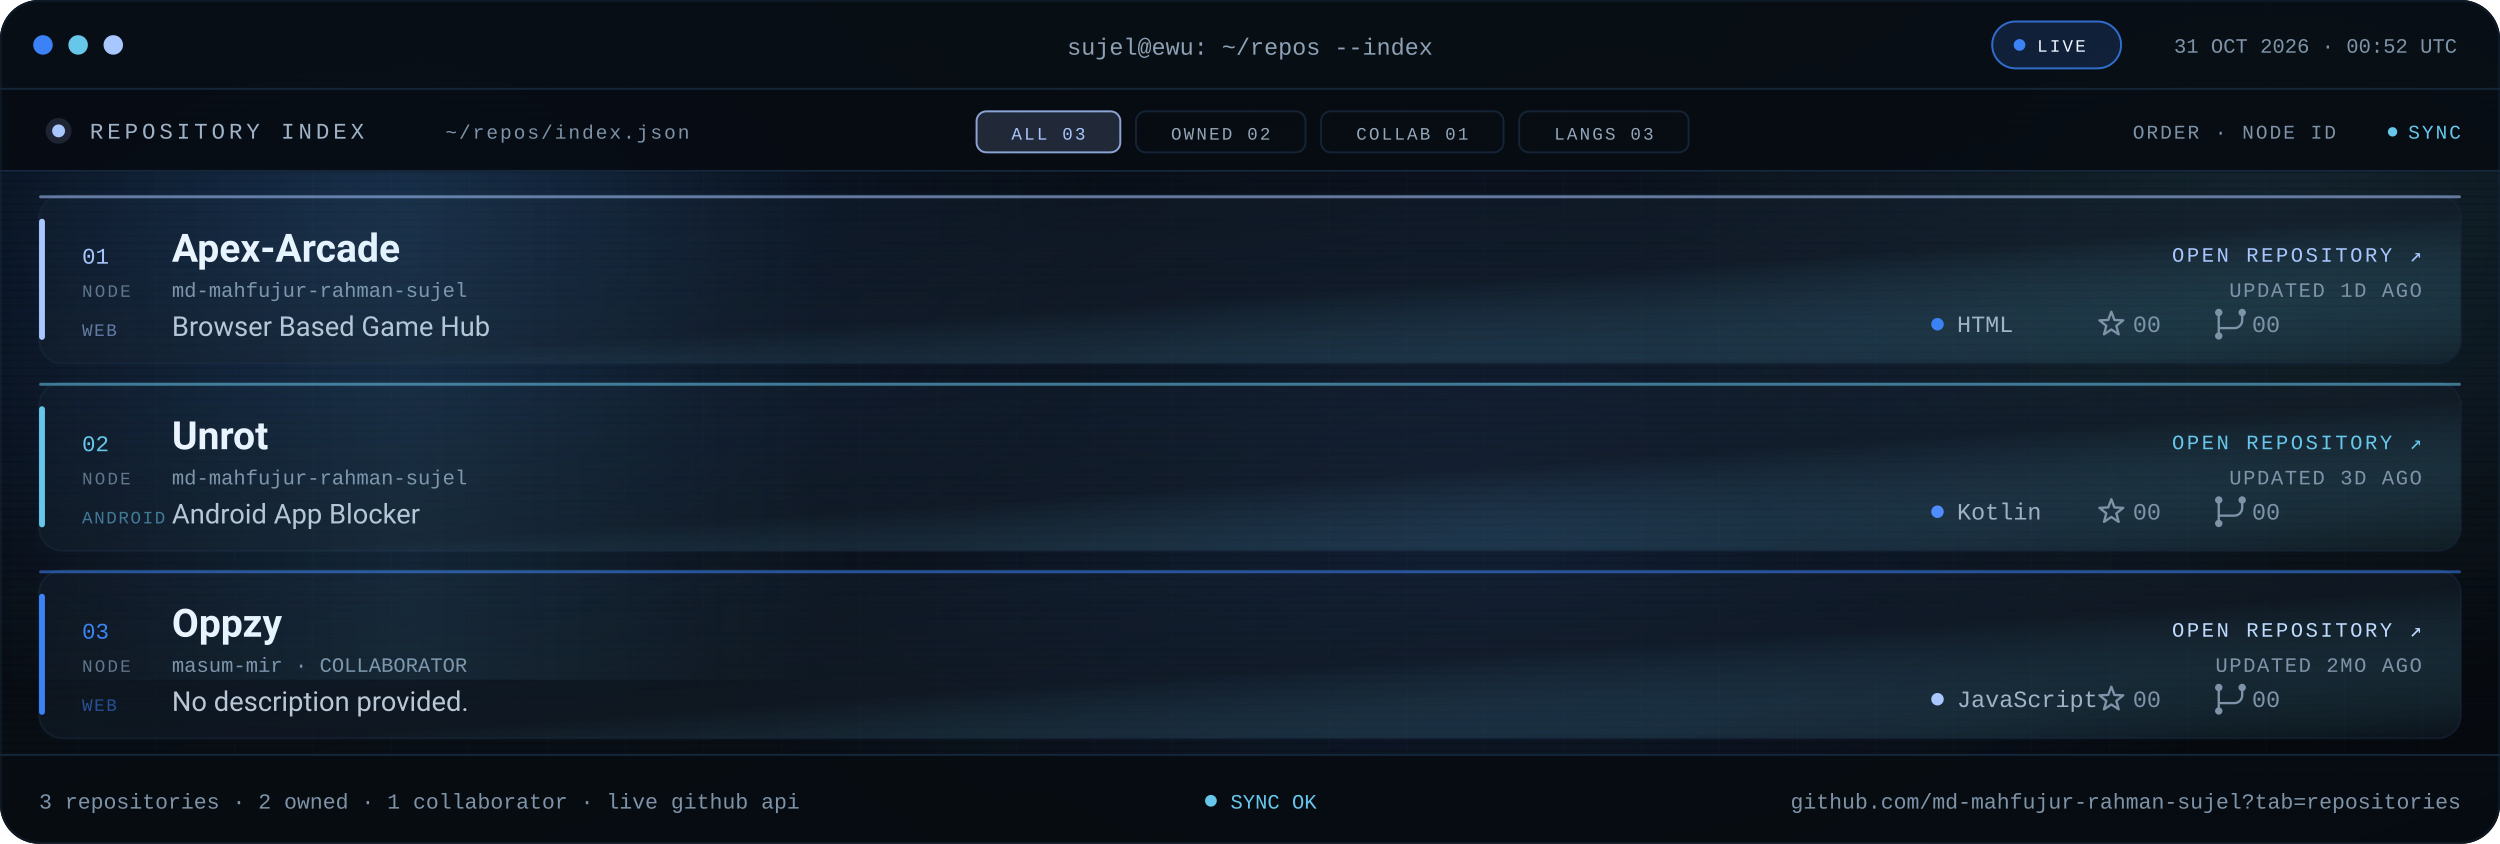
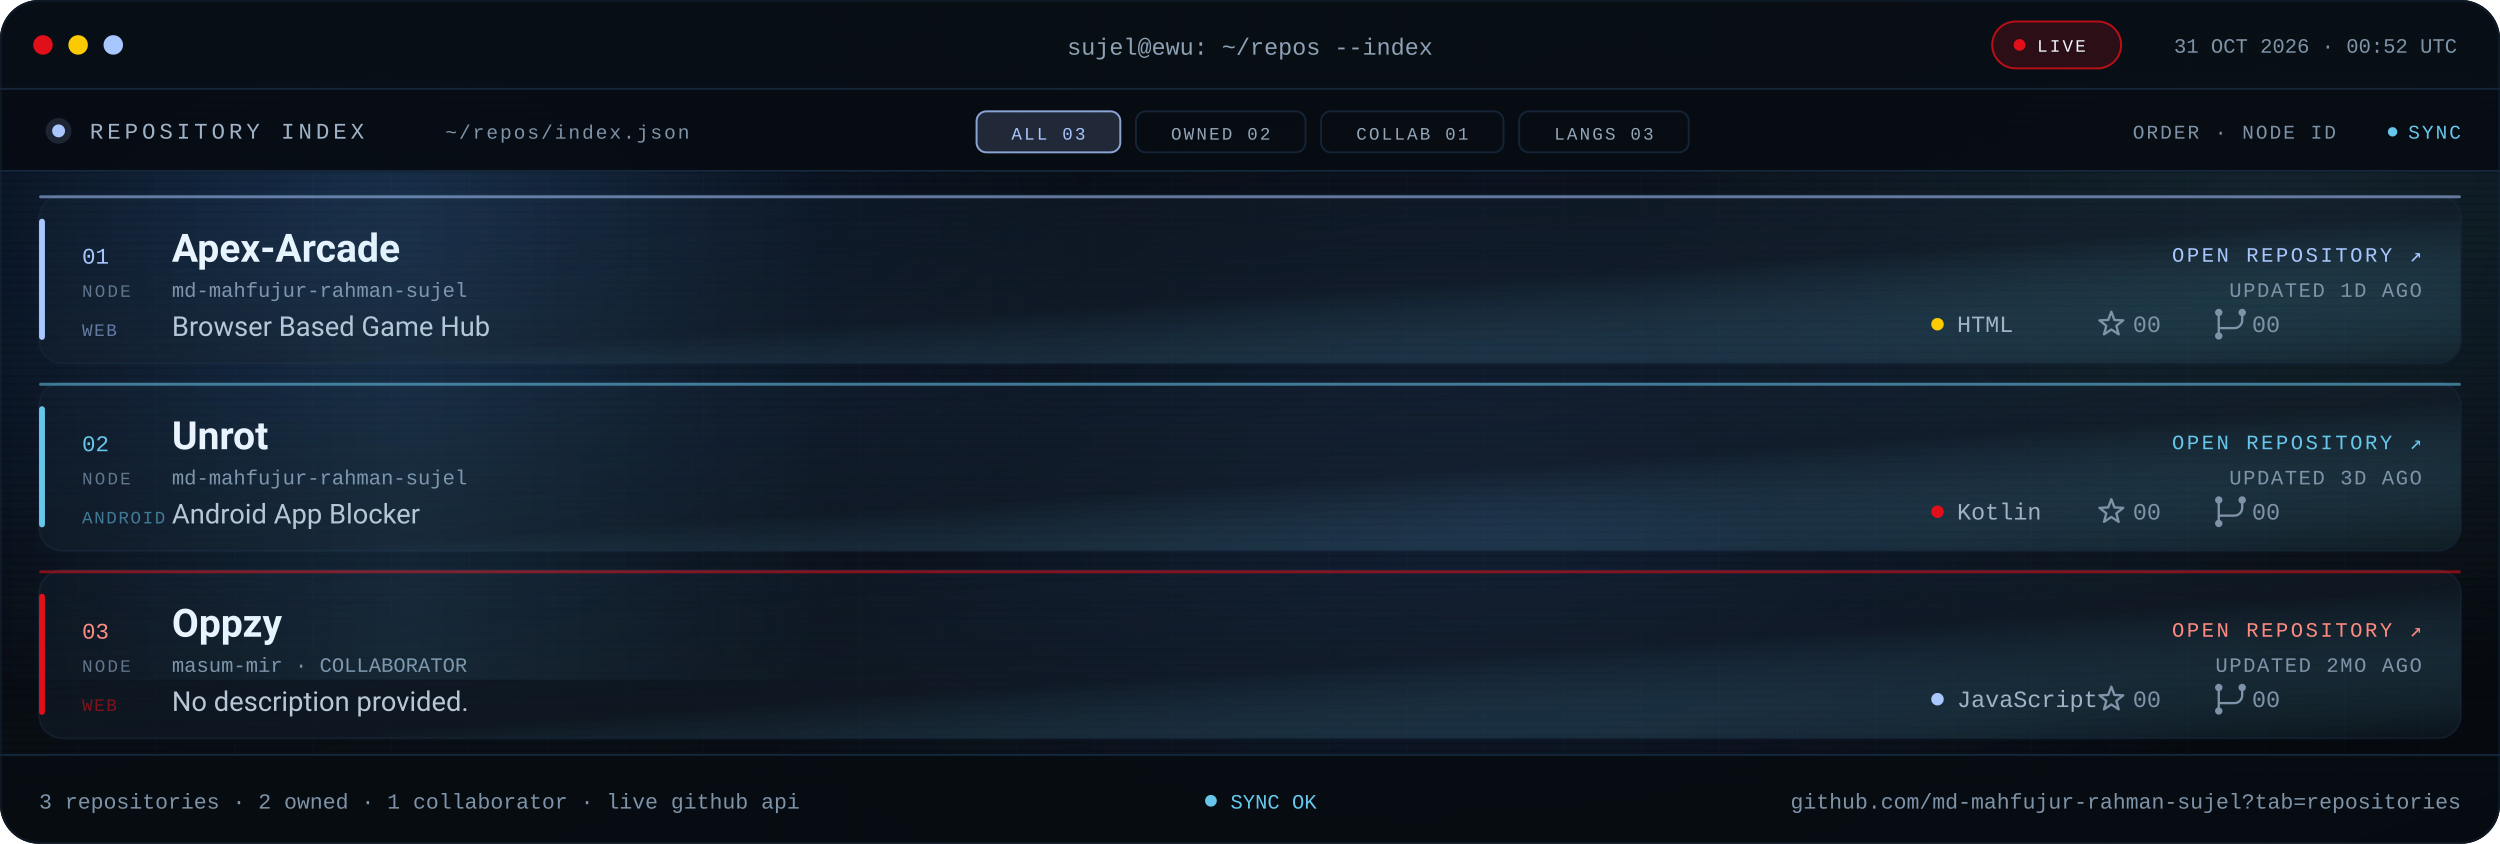
<svg xmlns="http://www.w3.org/2000/svg" viewBox="0 0 1280 432" role="img" aria-label="Repository index for md-mahfujur-rahman-sujel: Apex Arcade, Unrot, Oppzy">
  <defs>
    <linearGradient id="bg" x1="0" y1="0" x2="1" y2="1">
      <stop offset="0" stop-color="#05080D" />
      <stop offset=".55" stop-color="#090F16" />
      <stop offset="1" stop-color="#05080D" />
    </linearGradient>
    <linearGradient id="glass" x1="0" y1="0" x2="1" y2="1">
      <stop offset="0" stop-color="#16263A" stop-opacity=".24" />
      <stop offset=".55" stop-color="#141F2C" stop-opacity=".5" />
      <stop offset="1" stop-color="#67C7EB" stop-opacity=".05" />
    </linearGradient>
    <linearGradient id="scanline" x1="0" x2="1">
      <stop offset="0" stop-color="#67C7EB" stop-opacity="0" />
      <stop offset=".5" stop-color="#67C7EB" stop-opacity=".09" />
      <stop offset="1" stop-color="#67C7EB" stop-opacity="0" />
    </linearGradient>
    <radialGradient id="bloomBlue">
      <stop offset="0" stop-color="#3B82F6" stop-opacity=".2" />
      <stop offset="1" stop-color="#3B82F6" stop-opacity="0" />
    </radialGradient>
    <radialGradient id="bloomMid">
      <stop offset="0" stop-color="#4F8DFF" stop-opacity=".14" />
      <stop offset="1" stop-color="#4F8DFF" stop-opacity="0" />
    </radialGradient>
    <radialGradient id="bloomCyan">
      <stop offset="0" stop-color="#67C7EB" stop-opacity=".12" />
      <stop offset="1" stop-color="#67C7EB" stop-opacity="0" />
    </radialGradient>
    <pattern id="grid" width="40" height="40" patternUnits="userSpaceOnUse">
      <path d="M40 0H0V40" fill="none" stroke="#16263A" stroke-opacity=".14" />
    </pattern>
    <pattern id="scan" width="6" height="4" patternUnits="userSpaceOnUse">
      <rect width="6" height="1" fill="#000000" opacity=".14" />
    </pattern>
    <clipPath id="win">
      <rect width="1280" height="432" rx="20" />
    </clipPath>
    <clipPath id="body">
      <rect x="0" y="88" width="1280" height="298" />
    </clipPath>
    <style>
.s{font-family:'Segoe UI',system-ui,-apple-system,Roboto,Helvetica,Arial,sans-serif}
.m{font-family:ui-monospace,SFMono-Regular,Menlo,Consolas,'Liberation Mono',monospace}
.pulse{animation:pulse 2.2s ease-in-out infinite}
@keyframes pulse{50%{opacity:.25}}
.rise{animation:rise .7s cubic-bezier(.2,.7,.2,1) both}
@keyframes rise{from{opacity:0;transform:translateY(10px)}}
.sweep{animation:sweep 8s linear infinite}
@keyframes sweep{from{transform:translateX(-420px)}to{transform:translateX(1320px)}}
@media (prefers-reduced-motion:reduce){.pulse,.rise,.sweep{animation:none!important}}
</style>
    <g id="ic-star" fill="none" stroke="#7E93A8" stroke-width="1.2" stroke-linejoin="round">
      <path d="M0 -6.4L1.59 -2.18L6.09 -1.98L2.57 0.83L3.76 5.18L0 2.7L-3.76 5.18L-2.57 0.83L-6.09 -1.98L-1.59 -2.18Z" />
    </g>
    <g id="ic-fork" fill="none" stroke="#7E93A8" stroke-width="1.2" stroke-linecap="round">
      <path d="M-6 -4.1v8.2M6 -4.1v2.1a4 4 0 0 1-4 4H-6v1.9" />
      <circle cx="-6" cy="-6" r="1.9" fill="#7E93A8" stroke="none" />
      <circle cx="6" cy="-6" r="1.9" fill="#7E93A8" stroke="none" />
      <circle cx="-6" cy="6" r="1.9" fill="#7E93A8" stroke="none" />
    </g>
  </defs>
  <g clip-path="url(#win)">
    <rect width="1280" height="432" fill="url(#bg)" />
    <rect width="1280" height="432" fill="url(#grid)" />
    <ellipse cx="180" cy="120" rx="380" ry="260" fill="url(#bloomBlue)" />
    <ellipse cx="760" cy="260" rx="420" ry="250" fill="url(#bloomMid)" />
    <ellipse cx="1160" cy="120" rx="320" ry="240" fill="url(#bloomCyan)" />
    <rect width="1280" height="432" fill="url(#scan)" />
    <rect width="1280" height="46" fill="#080E15" fill-opacity=".94" />
    <rect y="45" width="1280" height="1" fill="#16263A" />
-     <circle cx="22" cy="23" r="5" fill="#3B82F6" />
-     <circle cx="40" cy="23" r="5" fill="#67C7EB" />
+     <circle cx="22" cy="23" r="5" fill="#E10F19" />
+     <circle cx="40" cy="23" r="5" fill="#FBCA03" />
    <circle cx="58" cy="23" r="5" fill="#A9C7FF" />
    <text class="m" x="640" y="28" text-anchor="middle" font-size="12" fill="#8EA1B5">sujel@ewu: ~/repos --index</text>
-     <rect x="1020" y="11" width="66" height="24" rx="12" fill="#3B82F6" fill-opacity=".16" stroke="#3B82F6" stroke-opacity=".8" />
-     <circle class="pulse" cx="1034" cy="23" r="3" fill="#3B82F6" />
+     <rect x="1020" y="11" width="66" height="24" rx="12" fill="#E10F19" fill-opacity=".16" stroke="#E10F19" stroke-opacity=".8" />
+     <circle class="pulse" cx="1034" cy="23" r="3" fill="#E10F19" />
    <text class="m" x="1043" y="26.5" font-size="9" letter-spacing="1.1" fill="#EEF6FF">LIVE</text>
    <text class="m" x="1258" y="27" text-anchor="end" font-size="10.5" fill="#7E93A8">31 OCT 2026 · 00:52 UTC</text>
    <rect y="46" width="1280" height="42" fill="#070C12" fill-opacity=".9" />
    <rect y="87" width="1280" height="1" fill="#16263A" />
    <circle cx="30" cy="67" r="3.3" fill="#A9C7FF" />
    <circle cx="30" cy="67" r="6.6" fill="#A9C7FF" fill-opacity=".14" />
    <text class="m" x="46" y="71" font-size="11.5" letter-spacing="2" fill="#9FB2C6">REPOSITORY INDEX</text>
    <text class="m" x="228" y="71" font-size="10" letter-spacing="1" fill="#7E93A8">~/repos/index.json</text>
    <rect x="500.0" y="57" width="73.6" height="21" rx="5" fill="#A9C7FF" fill-opacity=".16" stroke="#A9C7FF" stroke-opacity=".8" />
    <text class="m" x="536.8" y="71.5" text-anchor="middle" font-size="9" letter-spacing="1.1" fill="#A9C7FF">ALL 03</text>
    <rect x="581.6" y="57" width="86.8" height="21" rx="5" fill="#080D13" fill-opacity=".7" stroke="#16263A" stroke-opacity=".9" />
    <text class="m" x="625.0" y="71.5" text-anchor="middle" font-size="9" letter-spacing="1.1" fill="#93A6BA">OWNED 02</text>
    <rect x="676.4" y="57" width="93.4" height="21" rx="5" fill="#080D13" fill-opacity=".7" stroke="#16263A" stroke-opacity=".9" />
    <text class="m" x="723.1" y="71.5" text-anchor="middle" font-size="9" letter-spacing="1.1" fill="#93A6BA">COLLAB 01</text>
    <rect x="777.8" y="57" width="86.8" height="21" rx="5" fill="#080D13" fill-opacity=".7" stroke="#16263A" stroke-opacity=".9" />
    <text class="m" x="821.2" y="71.5" text-anchor="middle" font-size="9" letter-spacing="1.1" fill="#93A6BA">LANGS 03</text>
    <text class="m" x="1196" y="71" text-anchor="end" font-size="10" letter-spacing="1" fill="#7E93A8">ORDER · NODE ID</text>
    <circle class="pulse" cx="1225" cy="67.5" r="2.4" fill="#67C7EB" />
    <text class="m" x="1260" y="71" text-anchor="end" font-size="10" letter-spacing="1" fill="#67C7EB">SYNC</text>
    <g clip-path="url(#body)">
      <g class="rise" style="animation-delay:0.00s">
        <rect x="20.0" y="100.0" width="1240.0" height="86.0" rx="12" fill="url(#glass)" stroke="#16263A" stroke-opacity=".6" />
        <rect x="20.0" y="112.0" width="3" height="62.0" rx="1.5" fill="#A9C7FF" />
        <rect x="20.0" y="100.0" width="1240.0" height="1.5" rx=".75" fill="#A9C7FF" fill-opacity=".55" />
        <text class="m" x="42.0" y="135.0" font-size="11.5" fill="#A9C7FF">01</text>
        <text class="m" x="42.0" y="152.0" font-size="9" letter-spacing="1.1" fill="#60748A">NODE</text>
        <text class="s" x="88.0" y="134.0" font-size="20" font-weight="700" fill="#EEF6FF">Apex-Arcade</text>
        <text class="m" x="88.0" y="152.0" font-size="10.5" fill="#7E93A8">md-mahfujur-rahman-sujel</text>
        <text class="s" x="88.0" y="172.0" font-size="14" fill="#B9C7D6">Browser Based Game Hub</text>
        <text class="m" x="42.0" y="172.0" font-size="9" letter-spacing=".8" fill="#A9C7FF" fill-opacity=".55">WEB</text>
        <text class="m" x="1240.0" y="134.0" text-anchor="end" font-size="10.5" letter-spacing="1.3" fill="#A9C7FF">OPEN REPOSITORY ↗</text>
        <text class="m" x="1240.0" y="152.0" text-anchor="end" font-size="10.5" letter-spacing=".8" fill="#7E93A8">UPDATED 1D AGO</text>
-         <circle cx="992.0" cy="166.0" r="3.2" fill="#3B82F6" />
+         <circle cx="992.0" cy="166.0" r="3.2" fill="#FBCA03" />
        <text class="m" x="1002.0" y="170.0" font-size="12" fill="#9FB2C6">HTML</text>
        <use href="#ic-star" transform="translate(1081 166)" />
        <text class="m" x="1092.0" y="170.0" font-size="12" fill="#7E93A8">00</text>
        <use href="#ic-fork" transform="translate(1142 166)" />
        <text class="m" x="1153.0" y="170.0" font-size="12" fill="#7E93A8">00</text>
      </g>
      <g class="rise" style="animation-delay:0.08s">
        <rect x="20.0" y="196.0" width="1240.0" height="86.0" rx="12" fill="url(#glass)" stroke="#16263A" stroke-opacity=".6" />
        <rect x="20.0" y="208.0" width="3" height="62.0" rx="1.5" fill="#67C7EB" />
        <rect x="20.0" y="196.0" width="1240.0" height="1.5" rx=".75" fill="#67C7EB" fill-opacity=".55" />
        <text class="m" x="42.0" y="231.0" font-size="11.5" fill="#67C7EB">02</text>
        <text class="m" x="42.0" y="248.0" font-size="9" letter-spacing="1.1" fill="#60748A">NODE</text>
        <text class="s" x="88.0" y="230.0" font-size="20" font-weight="700" fill="#EEF6FF">Unrot</text>
        <text class="m" x="88.0" y="248.0" font-size="10.5" fill="#7E93A8">md-mahfujur-rahman-sujel</text>
        <text class="s" x="88.0" y="268.0" font-size="14" fill="#B9C7D6">Android App Blocker</text>
        <text class="m" x="42.0" y="268.0" font-size="9" letter-spacing=".8" fill="#67C7EB" fill-opacity=".55">ANDROID</text>
        <text class="m" x="1240.0" y="230.0" text-anchor="end" font-size="10.5" letter-spacing="1.3" fill="#67C7EB">OPEN REPOSITORY ↗</text>
        <text class="m" x="1240.0" y="248.0" text-anchor="end" font-size="10.5" letter-spacing=".8" fill="#7E93A8">UPDATED 3D AGO</text>
-         <circle cx="992.0" cy="262.0" r="3.2" fill="#4F8DFF" />
+         <circle cx="992.0" cy="262.0" r="3.2" fill="#E10F19" />
        <text class="m" x="1002.0" y="266.0" font-size="12" fill="#9FB2C6">Kotlin</text>
        <use href="#ic-star" transform="translate(1081 262)" />
        <text class="m" x="1092.0" y="266.0" font-size="12" fill="#7E93A8">00</text>
        <use href="#ic-fork" transform="translate(1142 262)" />
        <text class="m" x="1153.0" y="266.0" font-size="12" fill="#7E93A8">00</text>
      </g>
      <g class="rise" style="animation-delay:0.16s">
        <rect x="20.0" y="292.0" width="1240.0" height="86.0" rx="12" fill="url(#glass)" stroke="#16263A" stroke-opacity=".6" />
-         <rect x="20.0" y="304.0" width="3" height="62.0" rx="1.5" fill="#3B82F6" />
-         <rect x="20.0" y="292.0" width="1240.0" height="1.5" rx=".75" fill="#3B82F6" fill-opacity=".55" />
-         <text class="m" x="42.0" y="327.0" font-size="11.5" fill="#3B82F6">03</text>
+         <rect x="20.0" y="304.0" width="3" height="62.0" rx="1.5" fill="#E10F19" />
+         <rect x="20.0" y="292.0" width="1240.0" height="1.5" rx=".75" fill="#E10F19" fill-opacity=".55" />
+         <text class="m" x="42.0" y="327.0" font-size="11.5" fill="#FF8B80">03</text>
        <text class="m" x="42.0" y="344.0" font-size="9" letter-spacing="1.1" fill="#60748A">NODE</text>
        <text class="s" x="88.0" y="326.0" font-size="20" font-weight="700" fill="#EEF6FF">Oppzy</text>
        <text class="m" x="88.0" y="344.0" font-size="10.5" fill="#7E93A8">masum-mir · COLLABORATOR</text>
        <text class="s" x="88.0" y="364.0" font-size="14" fill="#B9C7D6">No description provided.</text>
-         <text class="m" x="42.0" y="364.0" font-size="9" letter-spacing=".8" fill="#3B82F6" fill-opacity=".55">WEB</text>
-         <text class="m" x="1240.0" y="326.0" text-anchor="end" font-size="10.5" letter-spacing="1.3" fill="#BFDBFE">OPEN REPOSITORY ↗</text>
+         <text class="m" x="42.0" y="364.0" font-size="9" letter-spacing=".8" fill="#E10F19" fill-opacity=".55">WEB</text>
+         <text class="m" x="1240.0" y="326.0" text-anchor="end" font-size="10.5" letter-spacing="1.3" fill="#FF8B80">OPEN REPOSITORY ↗</text>
        <text class="m" x="1240.0" y="344.0" text-anchor="end" font-size="10.5" letter-spacing=".8" fill="#7E93A8">UPDATED 2MO AGO</text>
        <circle cx="992.0" cy="358.0" r="3.2" fill="#A9C7FF" />
        <text class="m" x="1002.0" y="362.0" font-size="12" fill="#9FB2C6">JavaScript</text>
        <use href="#ic-star" transform="translate(1081 358)" />
        <text class="m" x="1092.0" y="362.0" font-size="12" fill="#7E93A8">00</text>
        <use href="#ic-fork" transform="translate(1142 358)" />
        <text class="m" x="1153.0" y="362.0" font-size="12" fill="#7E93A8">00</text>
      </g>
      <rect class="sweep" x="0" y="88" width="420" height="260" fill="url(#scanline)" />
    </g>
    <rect y="386" width="1280" height="46" fill="#070C12" fill-opacity=".94" />
    <rect y="386" width="1280" height="1" fill="#16263A" />
    <text class="m" x="20" y="414" font-size="11" fill="#7E93A8">3 repositories · 2 owned · 1 collaborator · live github api</text>
    <circle class="pulse" cx="620" cy="410" r="3" fill="#67C7EB" />
    <text class="m" x="630" y="414" font-size="10.5" fill="#67C7EB">SYNC OK</text>
    <text class="m" x="1260" y="414" text-anchor="end" font-size="11" fill="#7E93A8">github.com/md-mahfujur-rahman-sujel?tab=repositories</text>
  </g>
  <rect x=".5" y=".5" width="1279" height="431" rx="20" fill="none" stroke="#16263A" stroke-opacity=".45" />
</svg>
